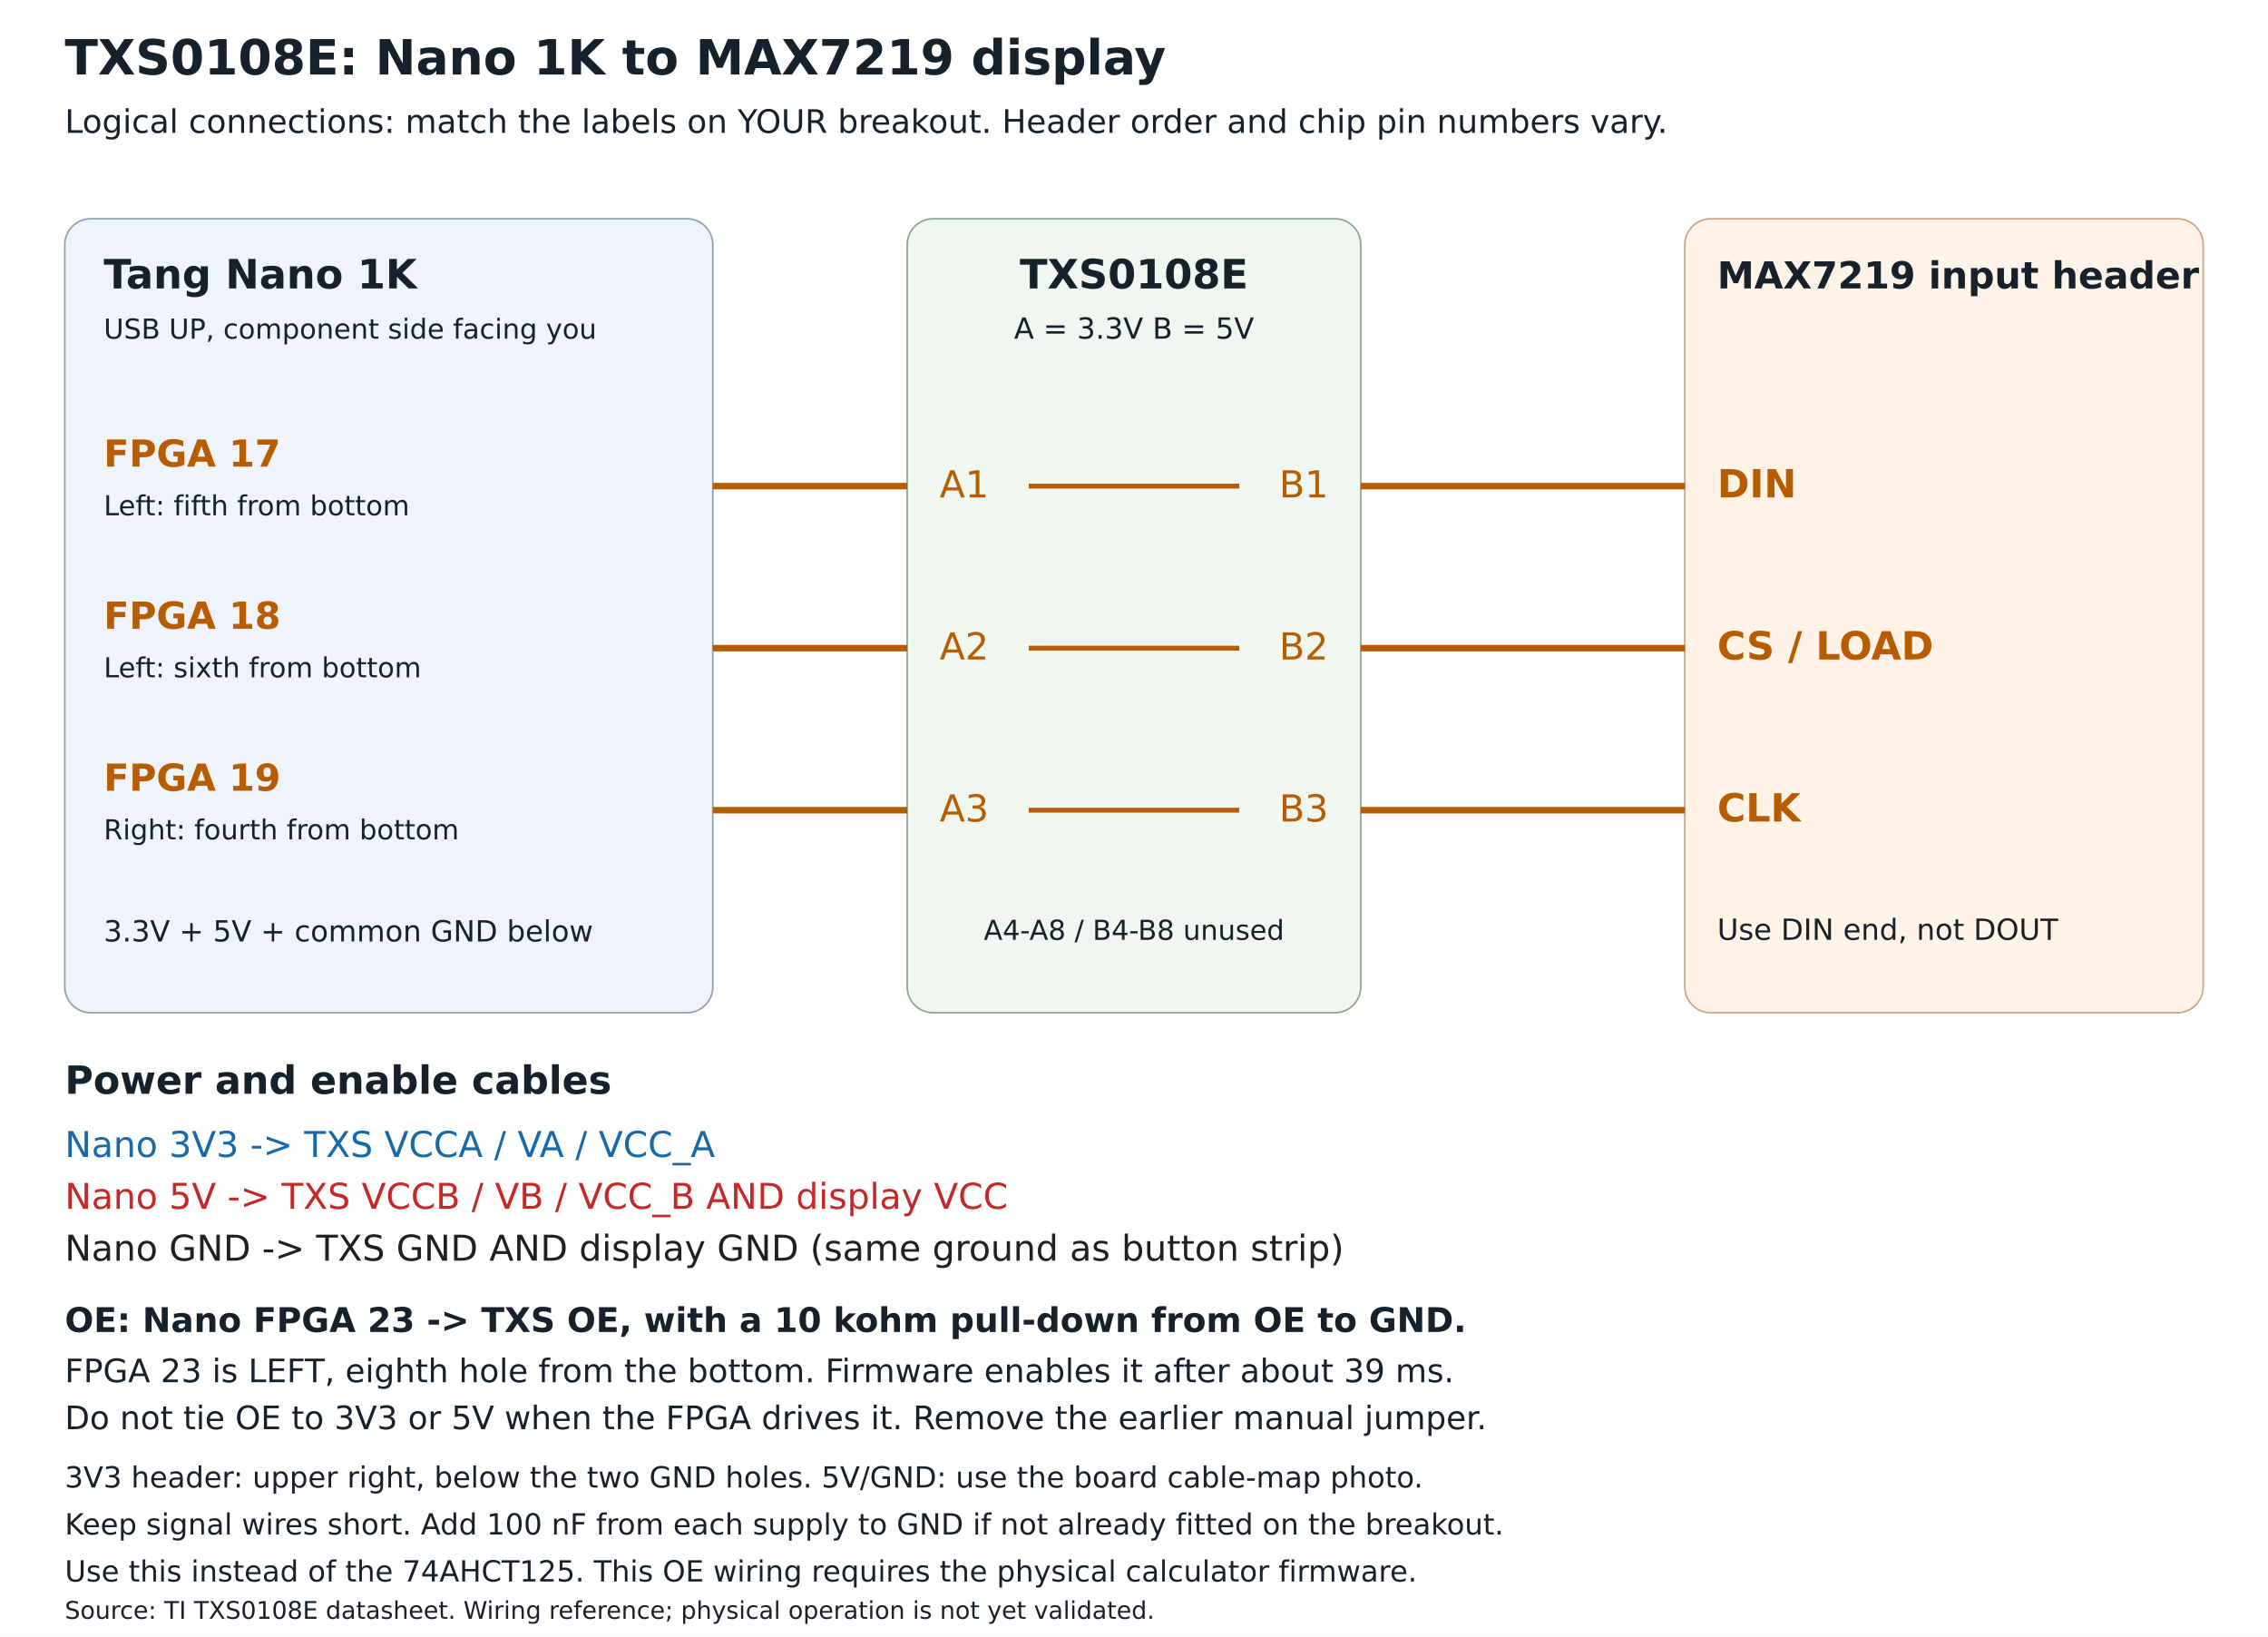
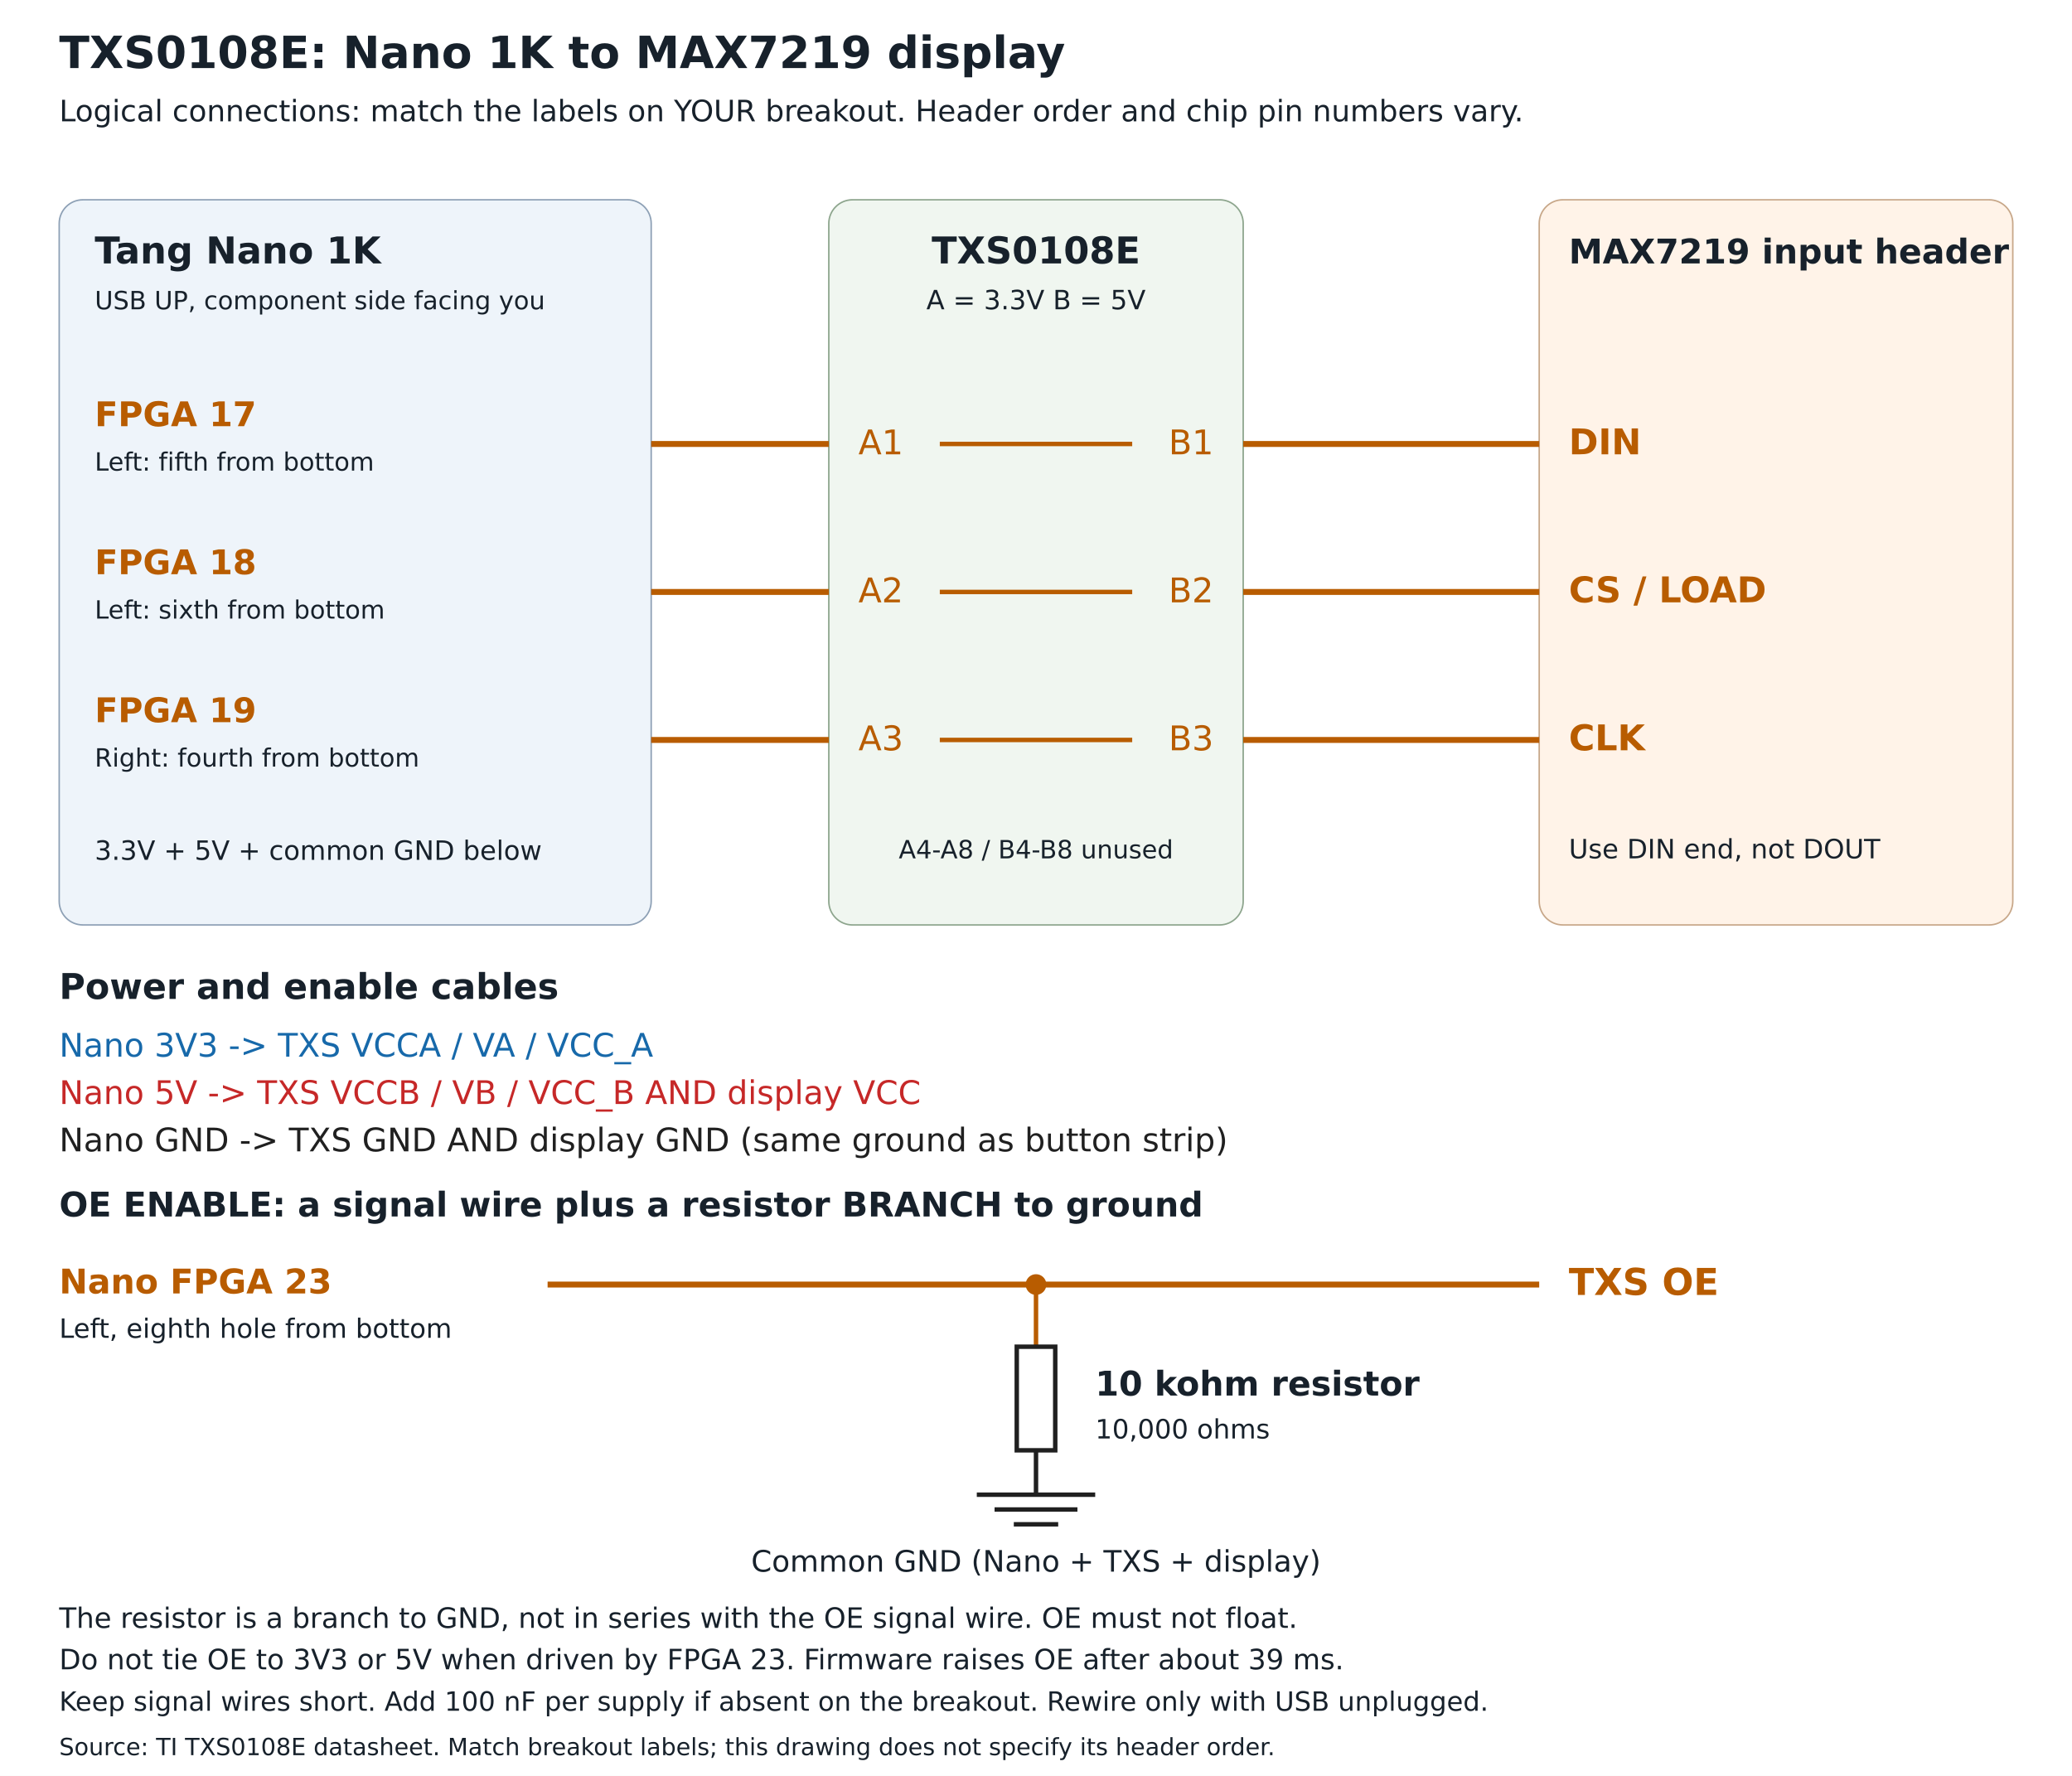
- <svg xmlns="http://www.w3.org/2000/svg" width="1400" height="1010" viewBox="0 0 1400 1010" role="img">
+ <svg xmlns="http://www.w3.org/2000/svg" width="1400" height="1200" viewBox="0 0 1400 1200" role="img">
  <rect width="100%" height="100%" fill="white" />
  <g font-family="DejaVu Sans, sans-serif">
    <text x="40" y="46" font-size="30" fill="#17212b" text-anchor="start" font-weight="bold">TXS0108E: Nano 1K to MAX7219 display</text>
    <text x="40" y="82" font-size="20" fill="#17212b" text-anchor="start" font-weight="normal">Logical connections: match the labels on YOUR breakout. Header order and chip pin numbers vary.</text>
    <rect x="40" y="135" width="400" height="490" rx="16" fill="#eef4fa" stroke="#8da0b5" />
    <rect x="560" y="135" width="280" height="490" rx="16" fill="#f0f6f0" stroke="#8da58d" />
    <rect x="1040" y="135" width="320" height="490" rx="16" fill="#fff3e8" stroke="#c7a789" />
    <text x="64" y="178" font-size="25" fill="#17212b" text-anchor="start" font-weight="bold">Tang Nano 1K</text>
    <text x="64" y="209" font-size="17" fill="#17212b" text-anchor="start" font-weight="normal">USB UP, component side facing you</text>
    <text x="700" y="178" font-size="25" fill="#17212b" text-anchor="middle" font-weight="bold">TXS0108E</text>
    <text x="700" y="209" font-size="18" fill="#17212b" text-anchor="middle" font-weight="normal">A = 3.3V     B = 5V</text>
    <text x="1060" y="178" font-size="23" fill="#17212b" text-anchor="start" font-weight="bold">MAX7219 input header</text>
    <text x="64" y="288" font-size="23" fill="#b85c00" text-anchor="start" font-weight="bold">FPGA 17</text>
    <text x="64" y="318" font-size="17" fill="#17212b" text-anchor="start" font-weight="normal">Left: fifth from bottom</text>
    <line x1="440" y1="300" x2="560" y2="300" stroke="#b85c00" stroke-width="4" />
    <text x="580" y="307" font-size="23" fill="#b85c00" text-anchor="start" font-weight="normal">A1</text>
    <line x1="635" y1="300" x2="765" y2="300" stroke="#b85c00" stroke-width="3" />
    <text x="820" y="307" font-size="23" fill="#b85c00" text-anchor="end" font-weight="normal">B1</text>
    <line x1="840" y1="300" x2="1040" y2="300" stroke="#b85c00" stroke-width="4" />
    <text x="1060" y="307" font-size="24" fill="#b85c00" text-anchor="start" font-weight="bold">DIN</text>
    <text x="64" y="388" font-size="23" fill="#b85c00" text-anchor="start" font-weight="bold">FPGA 18</text>
    <text x="64" y="418" font-size="17" fill="#17212b" text-anchor="start" font-weight="normal">Left: sixth from bottom</text>
    <line x1="440" y1="400" x2="560" y2="400" stroke="#b85c00" stroke-width="4" />
    <text x="580" y="407" font-size="23" fill="#b85c00" text-anchor="start" font-weight="normal">A2</text>
    <line x1="635" y1="400" x2="765" y2="400" stroke="#b85c00" stroke-width="3" />
    <text x="820" y="407" font-size="23" fill="#b85c00" text-anchor="end" font-weight="normal">B2</text>
    <line x1="840" y1="400" x2="1040" y2="400" stroke="#b85c00" stroke-width="4" />
    <text x="1060" y="407" font-size="24" fill="#b85c00" text-anchor="start" font-weight="bold">CS / LOAD</text>
    <text x="64" y="488" font-size="23" fill="#b85c00" text-anchor="start" font-weight="bold">FPGA 19</text>
    <text x="64" y="518" font-size="17" fill="#17212b" text-anchor="start" font-weight="normal">Right: fourth from bottom</text>
    <line x1="440" y1="500" x2="560" y2="500" stroke="#b85c00" stroke-width="4" />
    <text x="580" y="507" font-size="23" fill="#b85c00" text-anchor="start" font-weight="normal">A3</text>
    <line x1="635" y1="500" x2="765" y2="500" stroke="#b85c00" stroke-width="3" />
    <text x="820" y="507" font-size="23" fill="#b85c00" text-anchor="end" font-weight="normal">B3</text>
    <line x1="840" y1="500" x2="1040" y2="500" stroke="#b85c00" stroke-width="4" />
    <text x="1060" y="507" font-size="24" fill="#b85c00" text-anchor="start" font-weight="bold">CLK</text>
    <text x="64" y="581" font-size="18" fill="#17212b" text-anchor="start" font-weight="normal">3.3V + 5V + common GND below</text>
    <text x="700" y="580" font-size="17" fill="#17212b" text-anchor="middle" font-weight="normal">A4-A8 / B4-B8 unused</text>
    <text x="1060" y="580" font-size="18" fill="#17212b" text-anchor="start" font-weight="normal">Use DIN end, not DOUT</text>
    <text x="40" y="675" font-size="24" fill="#17212b" text-anchor="start" font-weight="bold">Power and enable cables</text>
    <text x="40" y="714" font-size="22" fill="#1769aa" text-anchor="start" font-weight="normal">Nano 3V3  -&gt;  TXS VCCA / VA / VCC_A</text>
    <text x="40" y="746" font-size="22" fill="#c62828" text-anchor="start" font-weight="normal">Nano 5V  -&gt;  TXS VCCB / VB / VCC_B  AND  display VCC</text>
    <text x="40" y="778" font-size="22" fill="#202020" text-anchor="start" font-weight="normal">Nano GND  -&gt;  TXS GND  AND  display GND  (same ground as button strip)</text>
-     <text x="40" y="822" font-size="21" fill="#17212b" text-anchor="start" font-weight="bold">OE: Nano FPGA 23 -&gt; TXS OE, with a 10 kohm pull-down from OE to GND.</text>
-     <text x="40" y="853" font-size="20" fill="#17212b" text-anchor="start" font-weight="normal">FPGA 23 is LEFT, eighth hole from the bottom. Firmware enables it after about 39 ms.</text>
-     <text x="40" y="882" font-size="20" fill="#17212b" text-anchor="start" font-weight="normal">Do not tie OE to 3V3 or 5V when the FPGA drives it. Remove the earlier manual jumper.</text>
-     <text x="40" y="918" font-size="18" fill="#17212b" text-anchor="start" font-weight="normal">3V3 header: upper right, below the two GND holes. 5V/GND: use the board cable-map photo.</text>
-     <text x="40" y="947" font-size="18" fill="#17212b" text-anchor="start" font-weight="normal">Keep signal wires short. Add 100 nF from each supply to GND if not already fitted on the breakout.</text>
-     <text x="40" y="976" font-size="18" fill="#17212b" text-anchor="start" font-weight="normal">Use this instead of the 74AHCT125. This OE wiring requires the physical calculator firmware.</text>
-     <text x="40" y="999" font-size="15" fill="#17212b" text-anchor="start" font-weight="normal">Source: TI TXS0108E datasheet. Wiring reference; physical operation is not yet validated.</text>
+     <text x="40" y="822" font-size="23" fill="#17212b" text-anchor="start" font-weight="bold">OE ENABLE: a signal wire plus a resistor BRANCH to ground</text>
+     <text x="40" y="874" font-size="23" fill="#b85c00" text-anchor="start" font-weight="bold">Nano FPGA 23</text>
+     <text x="40" y="904" font-size="18" fill="#17212b" text-anchor="start" font-weight="normal">Left, eighth hole from bottom</text>
+     <line x1="370" y1="868" x2="1040" y2="868" stroke="#b85c00" stroke-width="4" />
+     <text x="1060" y="875" font-size="25" fill="#b85c00" text-anchor="start" font-weight="bold">TXS OE</text>
+     <circle cx="700" cy="868" r="7" fill="#b85c00" />
+     <line x1="700" y1="868" x2="700" y2="910" stroke="#b85c00" stroke-width="3" />
+     <rect x="687" y="910" width="26" height="70" fill="white" stroke="#202020" stroke-width="3" />
+     <text x="740" y="943" font-size="23" fill="#17212b" text-anchor="start" font-weight="bold">10 kohm resistor</text>
+     <text x="740" y="972" font-size="18" fill="#17212b" text-anchor="start" font-weight="normal">10,000 ohms</text>
+     <line x1="700" y1="980" x2="700" y2="1010" stroke="#202020" stroke-width="3" />
+     <line x1="660" y1="1010" x2="740" y2="1010" stroke="#202020" stroke-width="3" />
+     <line x1="672" y1="1020" x2="728" y2="1020" stroke="#202020" stroke-width="3" />
+     <line x1="685" y1="1030" x2="715" y2="1030" stroke="#202020" stroke-width="3" />
+     <text x="700" y="1062" font-size="20" fill="#17212b" text-anchor="middle" font-weight="normal">Common GND (Nano + TXS + display)</text>
+     <text x="40" y="1100" font-size="19" fill="#17212b" text-anchor="start" font-weight="normal">The resistor is a branch to GND, not in series with the OE signal wire. OE must not float.</text>
+     <text x="40" y="1128" font-size="19" fill="#17212b" text-anchor="start" font-weight="normal">Do not tie OE to 3V3 or 5V when driven by FPGA 23. Firmware raises OE after about 39 ms.</text>
+     <text x="40" y="1156" font-size="18" fill="#17212b" text-anchor="start" font-weight="normal">Keep signal wires short. Add 100 nF per supply if absent on the breakout. Rewire only with USB unplugged.</text>
+     <text x="40" y="1186" font-size="16" fill="#17212b" text-anchor="start" font-weight="normal">Source: TI TXS0108E datasheet. Match breakout labels; this drawing does not specify its header order.</text>
  </g>
</svg>
